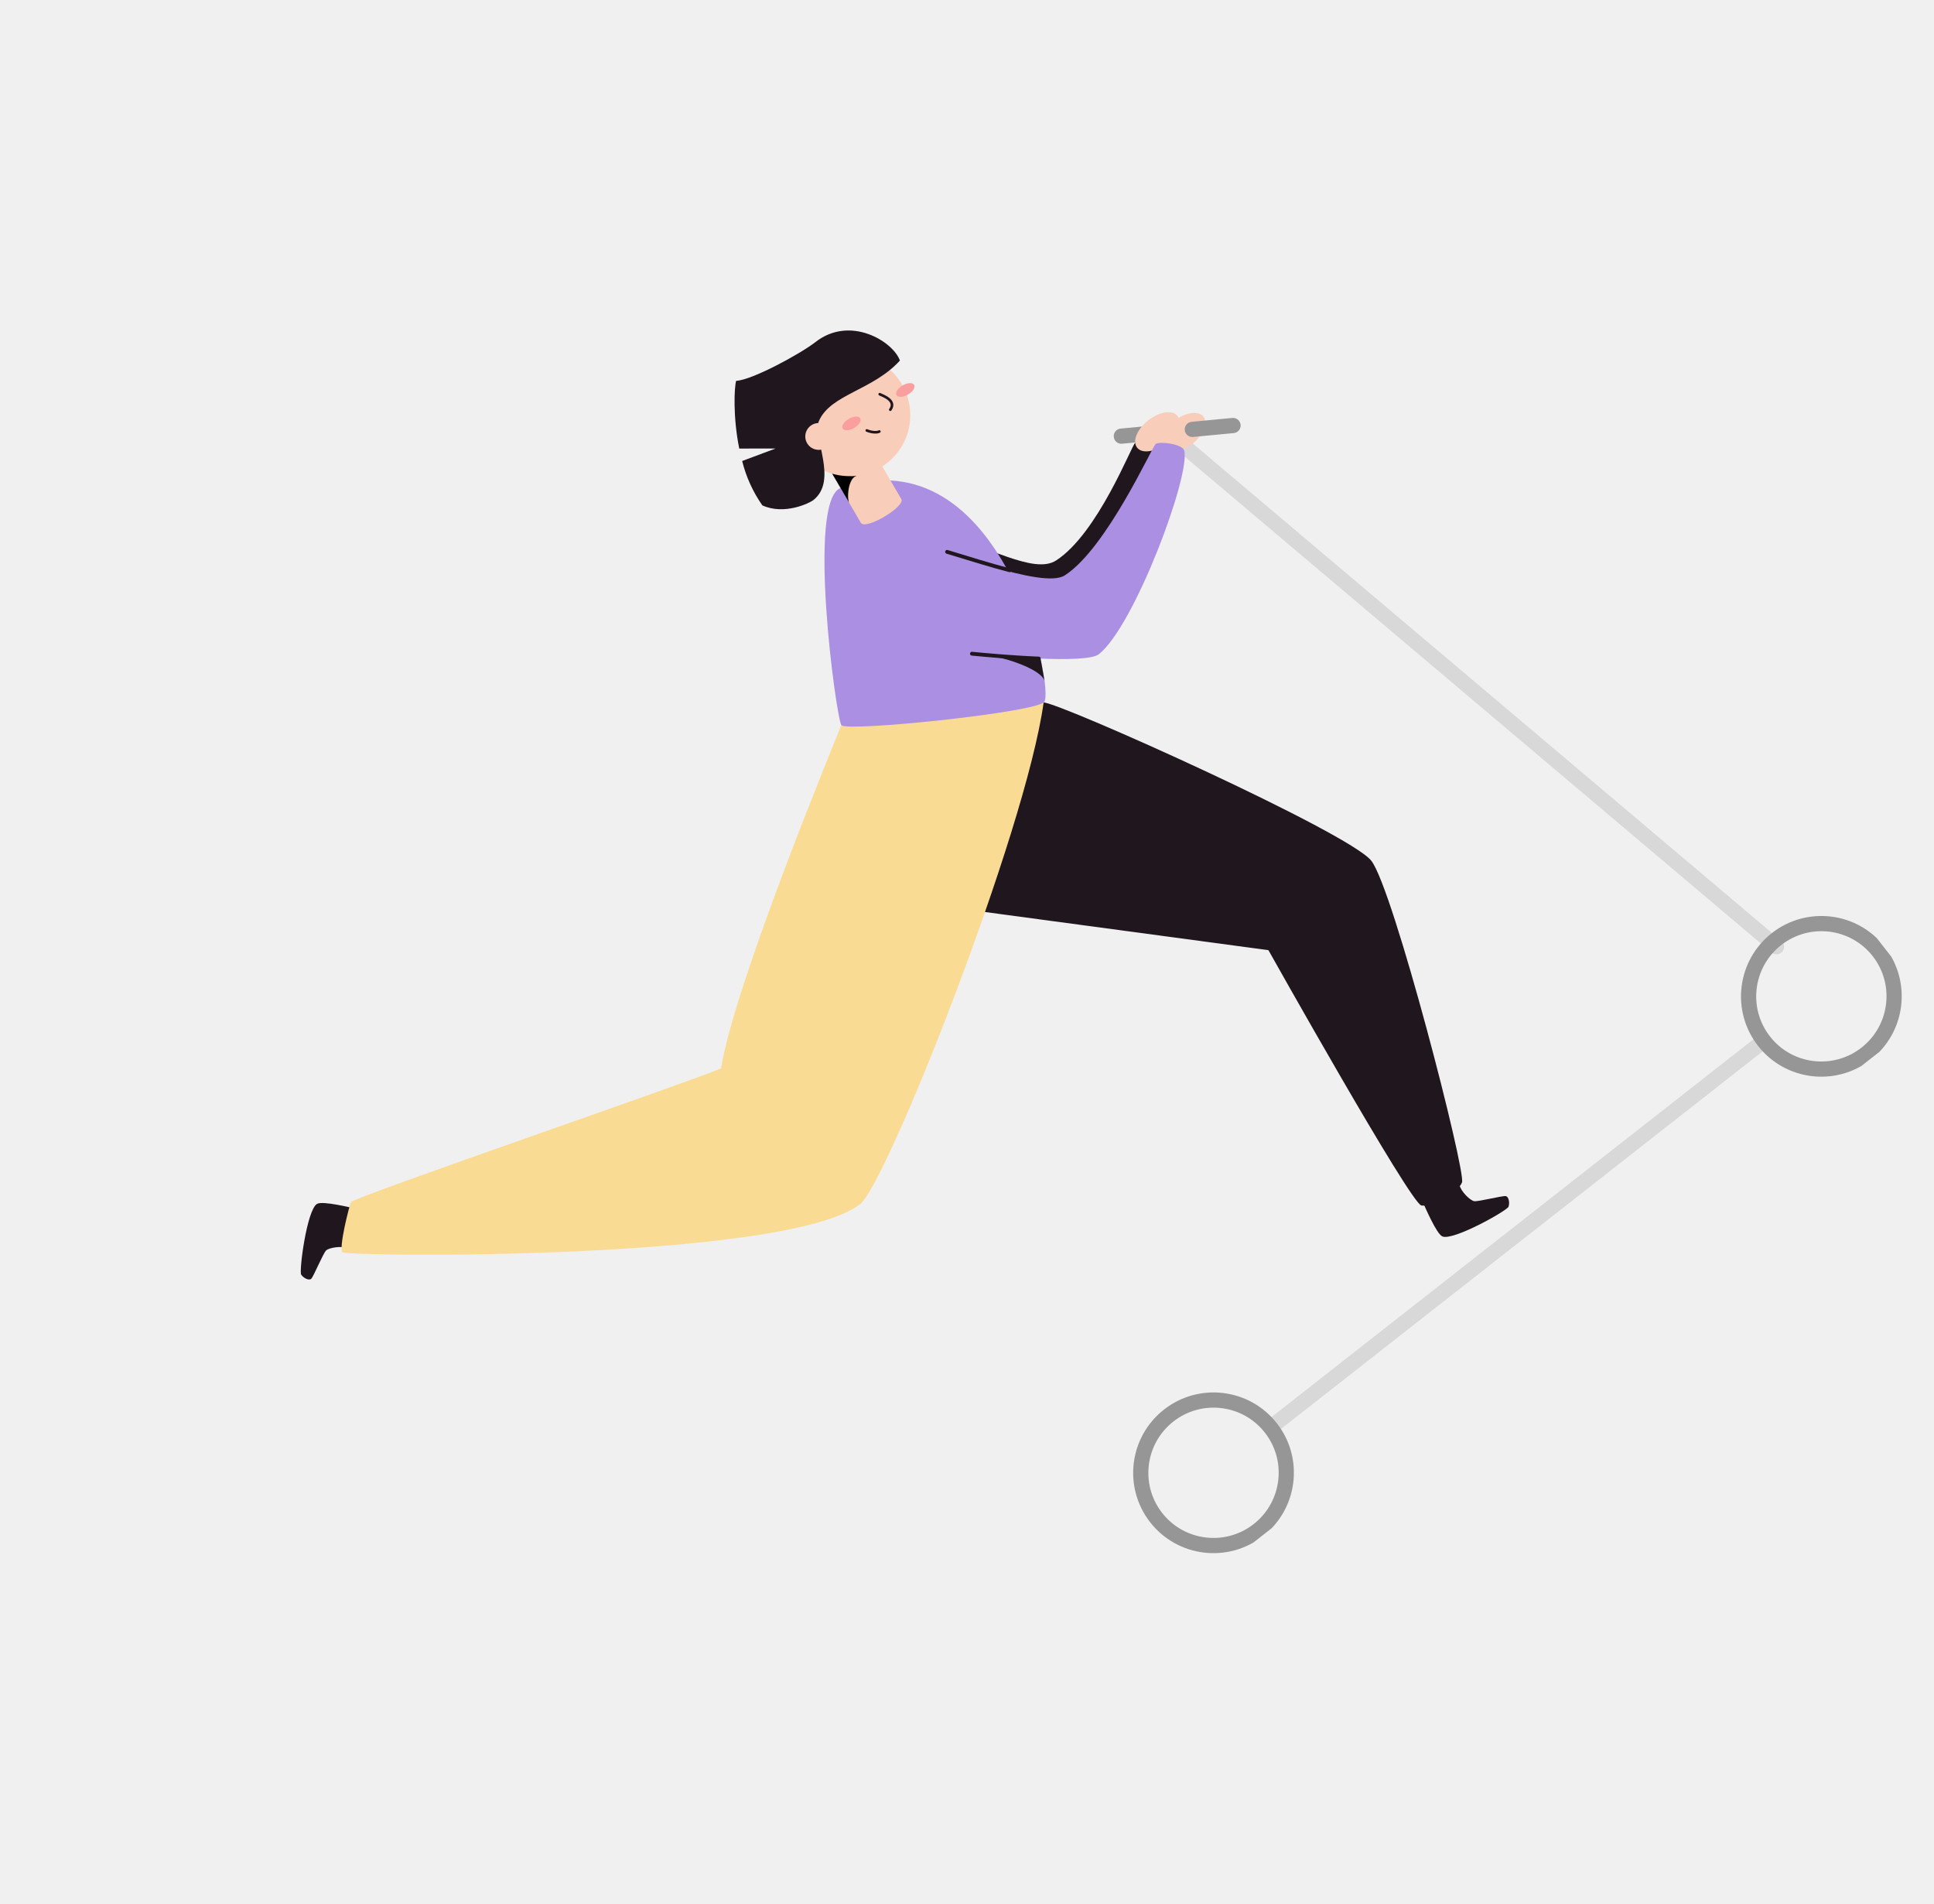
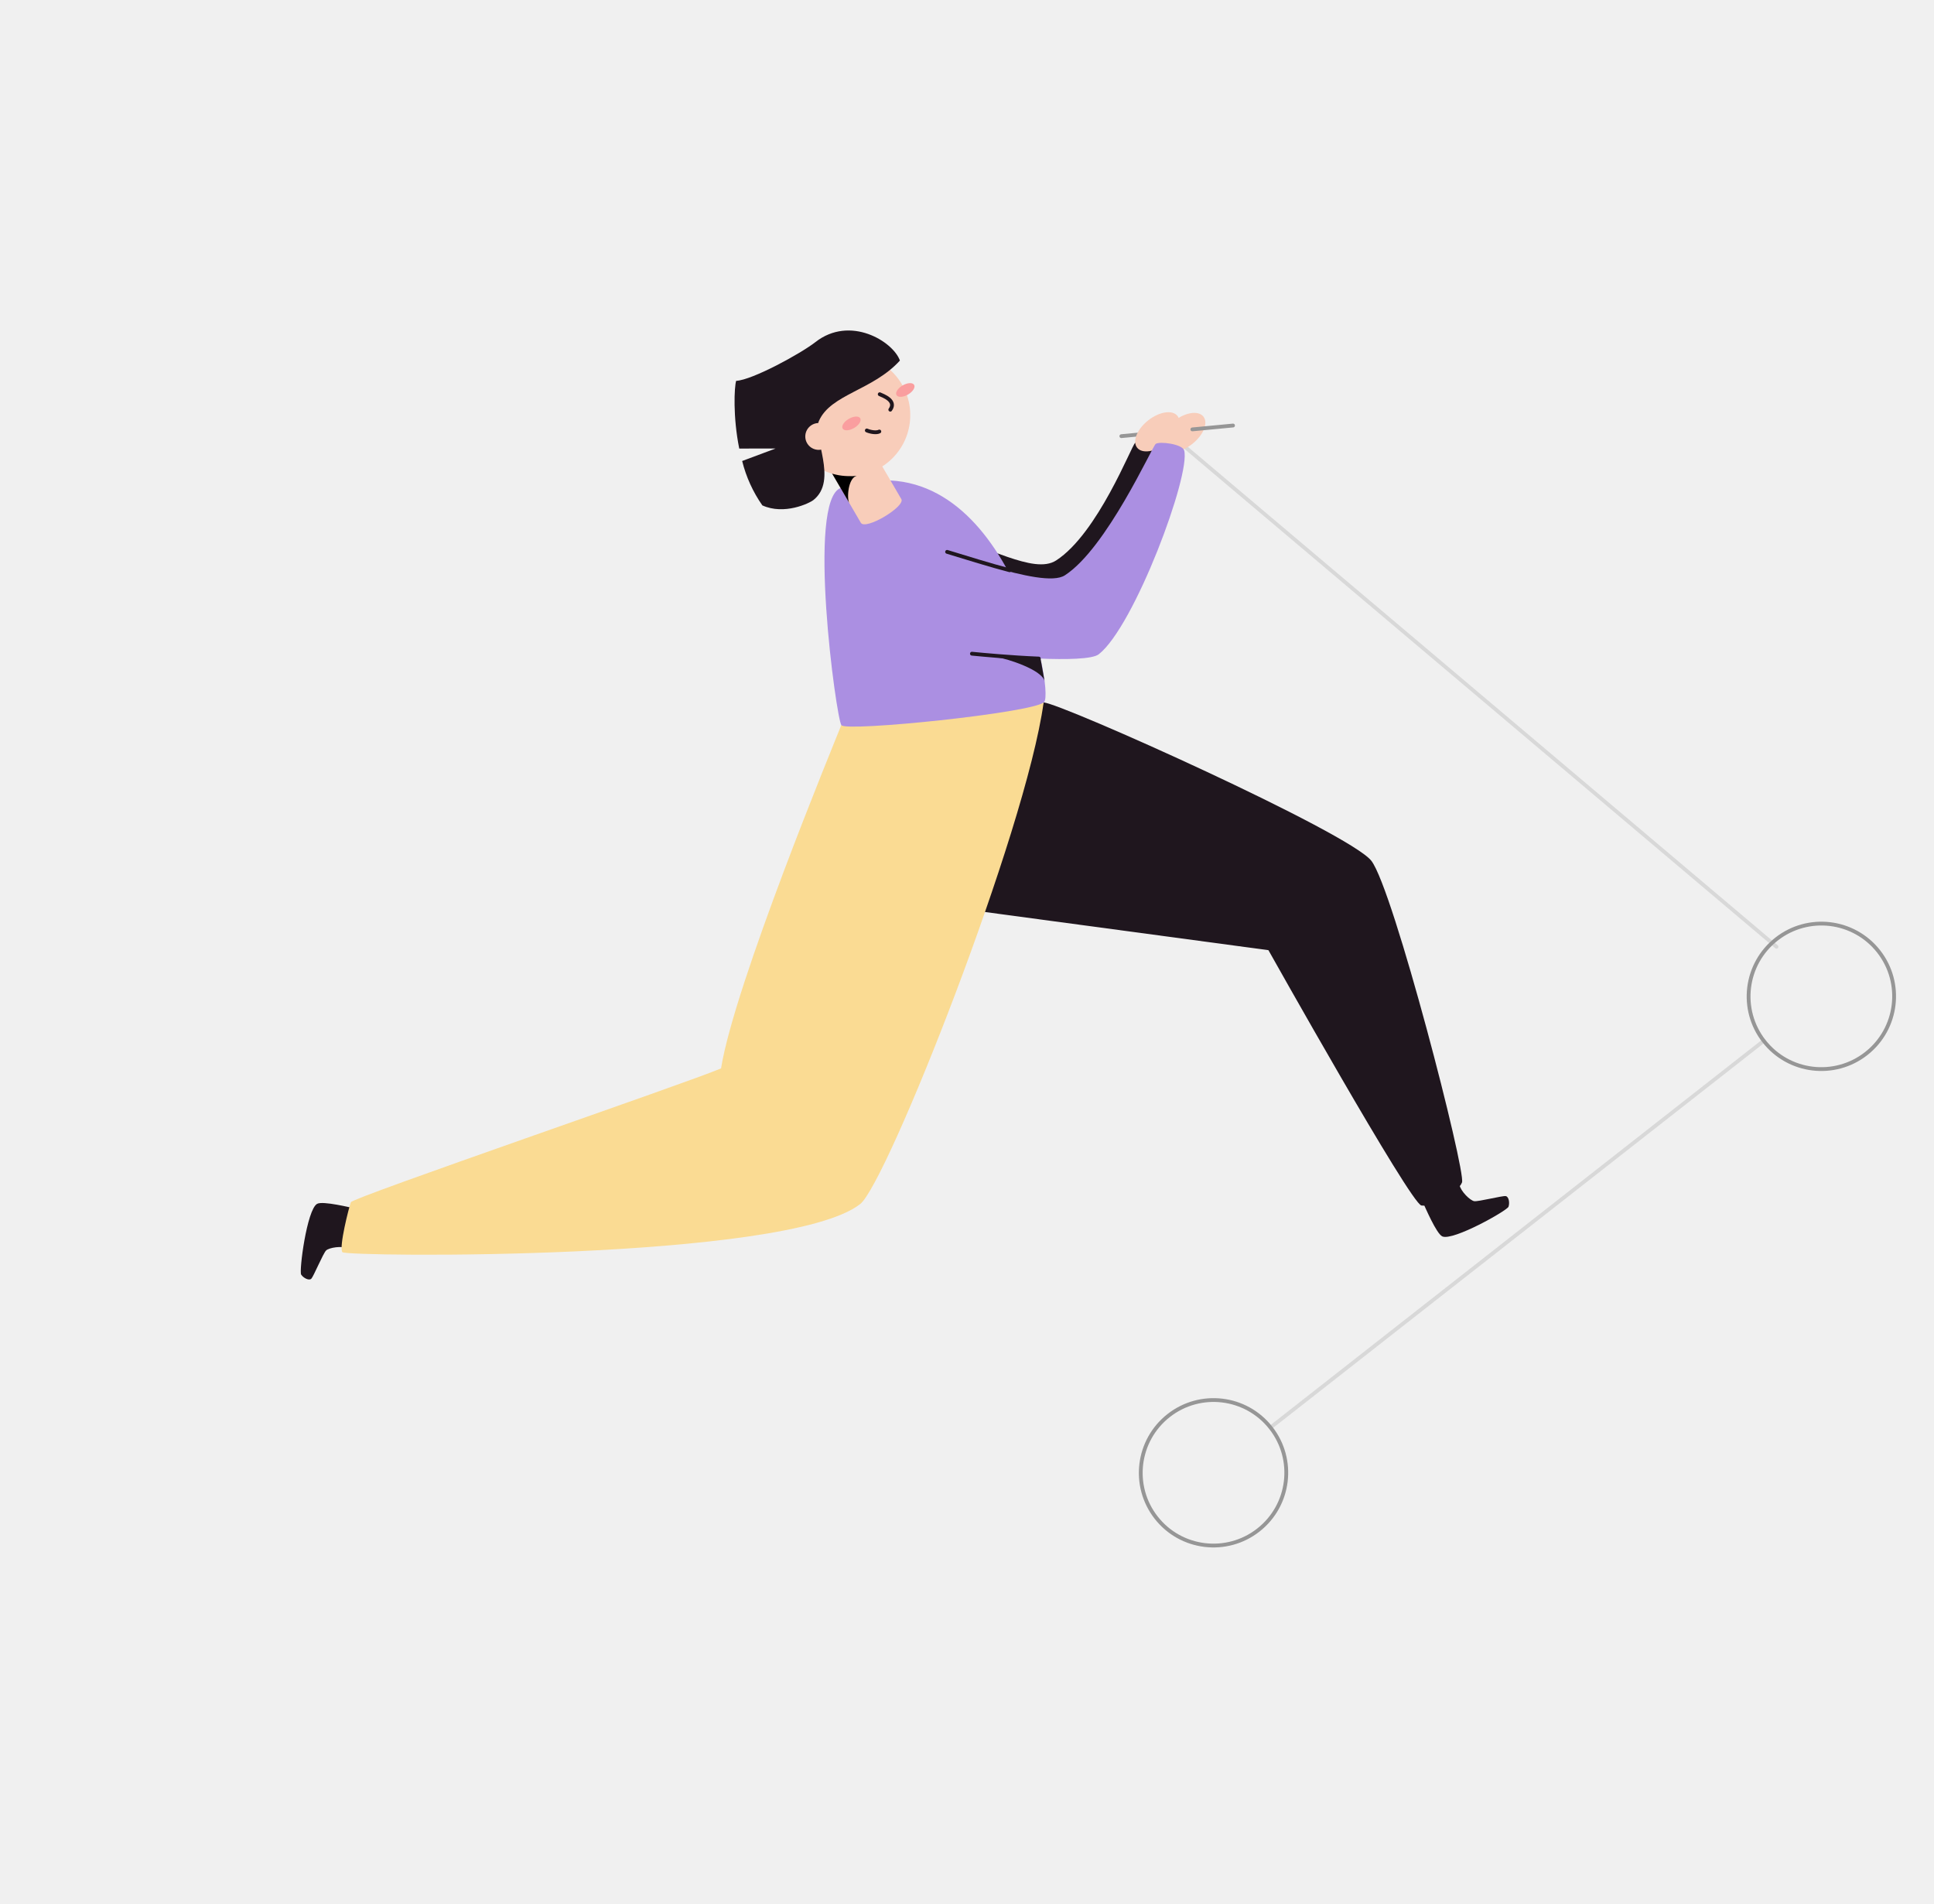
<svg xmlns="http://www.w3.org/2000/svg" width="509" height="501" viewBox="0 0 509 501" fill="none">
  <g clip-path="url(#clip0_40_26)">
-     <path d="M467.549 249.151L309.317 115.444" stroke="#D8D8D8" stroke-width="4" stroke-linecap="round" stroke-linejoin="round" />
+     <path d="M467.549 249.151L309.317 115.444" stroke="#D8D8D8" strokeWidth="4" stroke-linecap="round" stroke-linejoin="round" />
    <path d="M258.675 168.427C264.466 169.012 280.387 174.554 283.76 171.911C293.117 164.576 308.037 124.613 306.227 118.261C305.689 116.554 299.675 115.827 298.739 116.561C297.803 117.294 288.942 140.379 277.964 147.486C271.983 151.362 259.571 143.149 248.479 141.424" fill="#1F161E" />
    <path d="M93.716 318.07C92.405 317.836 84.927 315.948 83.451 316.812C80.765 318.332 78.668 334.527 79.265 335.433C79.862 336.339 81.351 337.087 81.933 336.507C82.515 335.927 85.053 329.815 85.832 329.069C86.612 328.323 90.003 327.76 91.626 328.55" fill="#1F161E" />
    <path d="M274.686 184.857C279.712 185.242 355.117 219.127 360.913 226.522C366.709 233.918 385.878 308.399 384.776 311.178C383.673 313.957 376.931 317.71 374.095 317.241C371.258 316.772 333.83 250.047 333.83 250.047L252.669 239.123L274.686 184.857Z" fill="#1F161E" />
    <path d="M221.385 190.896C219.625 195.395 193.304 259.015 189.77 281.157C181.301 284.822 92.832 315.102 92.342 316.376C91.853 317.649 89.138 328.281 90.111 329.523C91.084 330.765 207.141 331.943 226.38 316.864C233.405 311.357 269.958 219.039 274.665 184.873C268.35 172.76 226.25 178.433 221.385 190.896Z" fill="#FADB93" />
    <path d="M221.301 128.409C212.235 131.47 220.059 189.074 221.448 190.847C222.837 192.619 271.639 187.628 274.756 184.802C277.873 181.976 264.036 113.981 221.301 128.409Z" fill="#AB8FE2" />
    <path d="M237.217 131.341C238.352 133.278 227.766 139.65 226.554 137.57L218.995 124.618L229.658 118.389L237.217 131.341Z" fill="#F8CDBA" />
    <path d="M223.512 132.352C222.837 131.203 223.16 125.69 225.58 125.167C222.553 125.749 219.553 123.46 218.995 124.618L223.512 132.352Z" fill="black" />
    <path d="M233.422 121.882C226.449 127.347 216.369 126.13 210.909 119.164C205.449 112.197 206.675 102.119 213.648 96.654C220.621 91.188 230.7 92.405 236.161 99.372C241.621 106.339 240.395 116.417 233.422 121.882Z" fill="#F8CDBA" />
    <path d="M238.962 103.833C237.681 104.574 236.331 104.636 235.946 103.97C235.561 103.305 236.288 102.165 237.569 101.424C238.85 100.683 240.2 100.621 240.585 101.287C240.969 101.952 240.243 103.092 238.962 103.833Z" fill="#FA9E9F" />
    <path d="M224.79 112.632C223.512 113.378 222.162 113.444 221.775 112.78C221.387 112.116 222.109 110.973 223.387 110.227C224.665 109.481 226.015 109.415 226.403 110.079C226.79 110.742 226.068 111.885 224.79 112.632Z" fill="#FA9E9F" />
-     <path d="M231.529 103.746C232.319 104.107 236.052 105.404 234.312 107.815" stroke="#1F161E" stroke-width="0.69" stroke-miterlimit="10" stroke-linecap="round" />
-     <path d="M231.428 113.556C230.717 113.944 229.158 113.724 228.132 113.278" stroke="#1F161E" stroke-width="0.69" stroke-miterlimit="10" stroke-linecap="round" />
+     <path d="M231.529 103.746C232.319 104.107 236.052 105.404 234.312 107.815" stroke="#1F161E" strokeWidth="0.69" strokeMiterlimit="10" stroke-linecap="round" />
+     <path d="M231.428 113.556C230.717 113.944 229.158 113.724 228.132 113.278" stroke="#1F161E" strokeWidth="0.69" strokeMiterlimit="10" stroke-linecap="round" />
    <path d="M214.598 90.033C210.789 93.018 198.023 100.009 193.743 100.226C193.249 101.851 192.867 109.679 194.558 118.044L204.123 118.03L195.326 121.318C196.364 125.504 198.165 129.463 200.637 132.998C206.41 135.617 213.011 132.428 214.039 131.622C220.704 126.398 213.702 114.914 215.529 110.774C218.636 103.725 229.677 102.762 236.845 94.883C235.049 89.846 223.724 82.88 214.598 90.033Z" fill="#1F161E" />
    <path d="M217.646 117.634C216.111 118.837 213.893 118.569 212.691 117.035C211.489 115.502 211.759 113.283 213.294 112.08C214.829 110.877 217.047 111.145 218.249 112.678C219.451 114.212 219.181 116.43 217.646 117.634Z" fill="#F8CDBA" />
    <path d="M374.475 316.402C375.038 317.582 378.04 324.691 379.605 325.379C382.43 326.61 396.667 318.583 397.018 317.564C397.37 316.545 397.108 314.903 396.279 314.765C395.449 314.627 389.046 316.267 387.992 316.102C386.938 315.936 384.438 313.537 384.103 311.773" fill="#1F161E" />
-     <path d="M464.195 273.911L334.376 375.661" stroke="#D8D8D8" stroke-width="4" stroke-linecap="round" stroke-linejoin="round" />
-     <path d="M309.316 113.429L295.121 114.778" stroke="#969696" stroke-width="4" stroke-miterlimit="10" stroke-linecap="round" />
+     <path d="M464.195 273.911L334.376 375.661" stroke="#D8D8D8" strokeWidth="4" stroke-linecap="round" stroke-linejoin="round" />
+     <path d="M309.316 113.429L295.121 114.778" stroke="#969696" strokeWidth="4" strokeMiterlimit="10" stroke-linecap="round" />
    <path d="M306.958 116.662C304.019 118.966 300.574 119.477 299.263 117.805C297.953 116.133 299.273 112.91 302.211 110.606C305.15 108.303 308.595 107.791 309.906 109.464C311.217 111.136 309.897 114.359 306.958 116.662Z" fill="#F8CDBA" />
    <path d="M313.779 116.835C310.84 119.139 307.395 119.651 306.084 117.978C304.773 116.306 306.093 113.083 309.032 110.78C311.971 108.476 315.416 107.965 316.727 109.637C318.037 111.309 316.717 114.532 313.779 116.835Z" fill="#F8CDBA" />
-     <path d="M324.515 111.979L313.803 112.998" stroke="#969696" stroke-width="4" stroke-miterlimit="10" stroke-linecap="round" />
+     <path d="M324.515 111.979L313.803 112.998" stroke="#969696" strokeWidth="4" strokeMiterlimit="10" stroke-linecap="round" />
    <path d="M255.792 172.027C261.578 172.605 285.827 174.807 289.186 172.174C298.543 164.84 313.456 124.882 311.653 118.524C311.115 116.817 305.101 116.091 304.165 116.824C303.229 117.558 291.242 144.32 280.247 151.406C274.267 155.283 248.116 144.153 237.018 142.422" fill="#AB8FE2" />
-     <path d="M491.16 277.262C482.833 283.788 470.798 282.335 464.277 274.016C457.757 265.697 459.221 253.662 467.548 247.136C475.875 240.61 487.911 242.063 494.431 250.382C500.951 258.701 499.487 270.736 491.16 277.262Z" stroke="#969696" stroke-width="4" stroke-miterlimit="10" />
-     <path d="M331.187 402.646C322.861 409.172 310.825 407.719 304.304 399.4C297.784 391.081 299.248 379.046 307.575 372.52C315.902 365.993 327.938 367.447 334.458 375.766C340.978 384.085 339.514 396.119 331.187 402.646Z" stroke="#969696" stroke-width="4" stroke-miterlimit="10" />
+     <path d="M491.16 277.262C482.833 283.788 470.798 282.335 464.277 274.016C457.757 265.697 459.221 253.662 467.548 247.136C475.875 240.61 487.911 242.063 494.431 250.382C500.951 258.701 499.487 270.736 491.16 277.262Z" stroke="#969696" strokeWidth="4" strokeMiterlimit="10" />
+     <path d="M331.187 402.646C322.861 409.172 310.825 407.719 304.304 399.4C297.784 391.081 299.248 379.046 307.575 372.52C315.902 365.993 327.938 367.447 334.458 375.766C340.978 384.085 339.514 396.119 331.187 402.646Z" stroke="#969696" strokeWidth="4" strokeMiterlimit="10" />
    <path d="M265.728 150.07C260.608 148.744 254.457 146.808 249.261 145.227" stroke="#1F161E" stroke-linecap="round" stroke-linejoin="round" />
    <path d="M255.792 172.027C258.688 172.313 266.19 173.011 273.4 173.306" stroke="#1F161E" stroke-linecap="round" stroke-linejoin="round" />
    <path d="M262.822 173.071C264.437 173.191 274.718 176.283 274.947 179.494C274.147 174.748 273.841 173.322 273.841 173.322" fill="#1F161E" />
  </g>
  <defs>
    <clipPath id="clip0_40_26">
      <rect width="381" height="337" fill="white" transform="matrix(-0.787057 0.61688 0.61688 0.787057 300.844 0.514404)" />
    </clipPath>
  </defs>
</svg>
